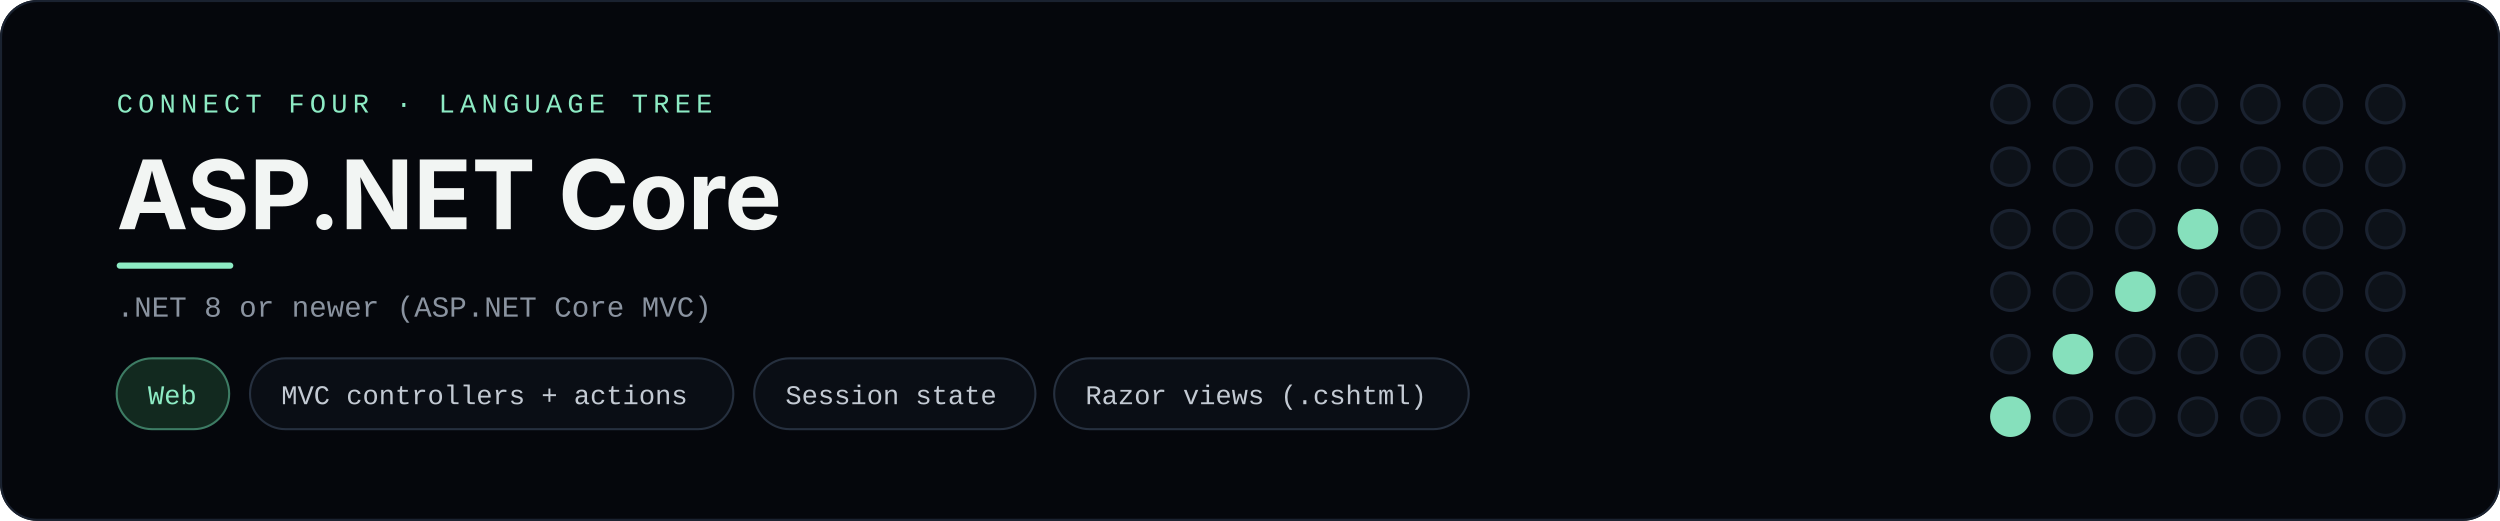
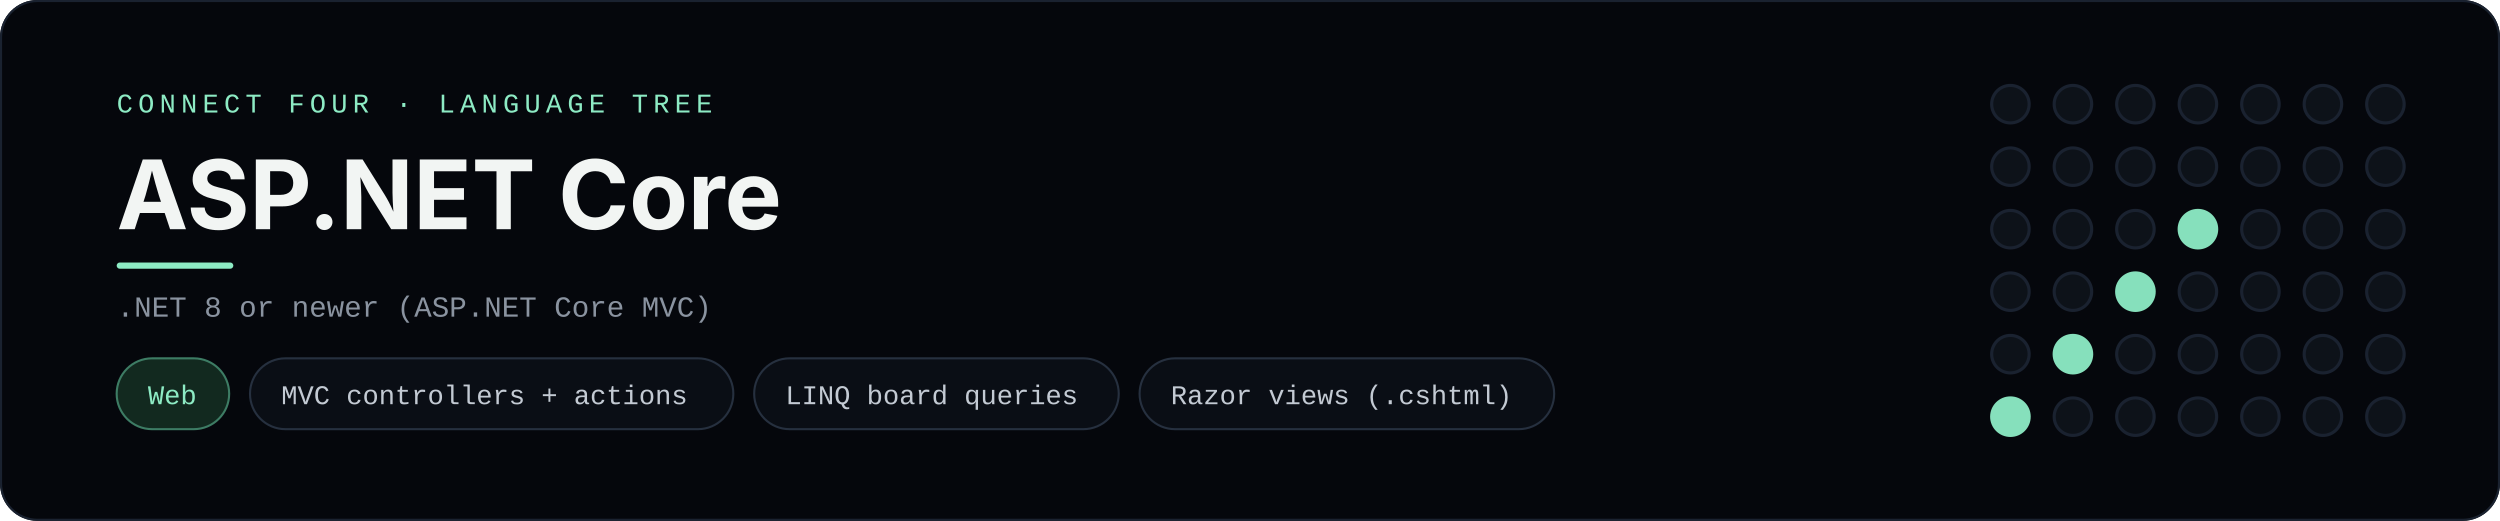
<svg xmlns="http://www.w3.org/2000/svg" width="1200" height="250" viewBox="0 0 1200 250" role="img" aria-label="ASP.NET Core - Connect Four">
  <rect width="1200" height="250" rx="18" fill="#05070c" />
  <rect x="0.5" y="0.5" width="1199" height="249" rx="17.5" fill="none" stroke="#1a2230" stroke-width="1" />
  <circle cx="965" cy="50" r="9" fill="#0d1219" stroke="#1a2230" stroke-width="1.5" opacity="1" />
  <circle cx="995" cy="50" r="9" fill="#0d1219" stroke="#1a2230" stroke-width="1.5" opacity="1" />
  <circle cx="1025" cy="50" r="9" fill="#0d1219" stroke="#1a2230" stroke-width="1.5" opacity="1" />
  <circle cx="1055" cy="50" r="9" fill="#0d1219" stroke="#1a2230" stroke-width="1.5" opacity="1" />
  <circle cx="1085" cy="50" r="9" fill="#0d1219" stroke="#1a2230" stroke-width="1.5" opacity="1" />
  <circle cx="1115" cy="50" r="9" fill="#0d1219" stroke="#1a2230" stroke-width="1.5" opacity="1" />
  <circle cx="1145" cy="50" r="9" fill="#0d1219" stroke="#1a2230" stroke-width="1.5" opacity="1" />
  <circle cx="965" cy="80" r="9" fill="#0d1219" stroke="#1a2230" stroke-width="1.5" opacity="1" />
  <circle cx="995" cy="80" r="9" fill="#0d1219" stroke="#1a2230" stroke-width="1.5" opacity="1" />
  <circle cx="1025" cy="80" r="9" fill="#0d1219" stroke="#1a2230" stroke-width="1.5" opacity="1" />
  <circle cx="1055" cy="80" r="9" fill="#0d1219" stroke="#1a2230" stroke-width="1.5" opacity="1" />
  <circle cx="1085" cy="80" r="9" fill="#0d1219" stroke="#1a2230" stroke-width="1.5" opacity="1" />
  <circle cx="1115" cy="80" r="9" fill="#0d1219" stroke="#1a2230" stroke-width="1.5" opacity="1" />
  <circle cx="1145" cy="80" r="9" fill="#0d1219" stroke="#1a2230" stroke-width="1.5" opacity="1" />
  <circle cx="965" cy="110" r="9" fill="#0d1219" stroke="#1a2230" stroke-width="1.5" opacity="1" />
  <circle cx="995" cy="110" r="9" fill="#0d1219" stroke="#1a2230" stroke-width="1.5" opacity="1" />
  <circle cx="1025" cy="110" r="9" fill="#0d1219" stroke="#1a2230" stroke-width="1.5" opacity="1" />
  <circle cx="1055" cy="110" r="9" fill="#8debc4" stroke="#8debc4" stroke-width="1.5" opacity="0.95" />
  <circle cx="1085" cy="110" r="9" fill="#0d1219" stroke="#1a2230" stroke-width="1.5" opacity="1" />
  <circle cx="1115" cy="110" r="9" fill="#0d1219" stroke="#1a2230" stroke-width="1.5" opacity="1" />
  <circle cx="1145" cy="110" r="9" fill="#0d1219" stroke="#1a2230" stroke-width="1.5" opacity="1" />
  <circle cx="965" cy="140" r="9" fill="#0d1219" stroke="#1a2230" stroke-width="1.5" opacity="1" />
  <circle cx="995" cy="140" r="9" fill="#0d1219" stroke="#1a2230" stroke-width="1.5" opacity="1" />
  <circle cx="1025" cy="140" r="9" fill="#8debc4" stroke="#8debc4" stroke-width="1.5" opacity="0.95" />
  <circle cx="1055" cy="140" r="9" fill="#0d1219" stroke="#1a2230" stroke-width="1.5" opacity="1" />
  <circle cx="1085" cy="140" r="9" fill="#0d1219" stroke="#1a2230" stroke-width="1.5" opacity="1" />
  <circle cx="1115" cy="140" r="9" fill="#0d1219" stroke="#1a2230" stroke-width="1.5" opacity="1" />
  <circle cx="1145" cy="140" r="9" fill="#0d1219" stroke="#1a2230" stroke-width="1.5" opacity="1" />
  <circle cx="965" cy="170" r="9" fill="#0d1219" stroke="#1a2230" stroke-width="1.5" opacity="1" />
  <circle cx="995" cy="170" r="9" fill="#8debc4" stroke="#8debc4" stroke-width="1.5" opacity="0.95" />
  <circle cx="1025" cy="170" r="9" fill="#0d1219" stroke="#1a2230" stroke-width="1.5" opacity="1" />
  <circle cx="1055" cy="170" r="9" fill="#0d1219" stroke="#1a2230" stroke-width="1.5" opacity="1" />
  <circle cx="1085" cy="170" r="9" fill="#0d1219" stroke="#1a2230" stroke-width="1.5" opacity="1" />
  <circle cx="1115" cy="170" r="9" fill="#0d1219" stroke="#1a2230" stroke-width="1.5" opacity="1" />
  <circle cx="1145" cy="170" r="9" fill="#0d1219" stroke="#1a2230" stroke-width="1.5" opacity="1" />
  <circle cx="965" cy="200" r="9" fill="#8debc4" stroke="#8debc4" stroke-width="1.5" opacity="0.95" />
  <circle cx="995" cy="200" r="9" fill="#0d1219" stroke="#1a2230" stroke-width="1.5" opacity="1" />
  <circle cx="1025" cy="200" r="9" fill="#0d1219" stroke="#1a2230" stroke-width="1.5" opacity="1" />
  <circle cx="1055" cy="200" r="9" fill="#0d1219" stroke="#1a2230" stroke-width="1.5" opacity="1" />
  <circle cx="1085" cy="200" r="9" fill="#0d1219" stroke="#1a2230" stroke-width="1.5" opacity="1" />
  <circle cx="1115" cy="200" r="9" fill="#0d1219" stroke="#1a2230" stroke-width="1.5" opacity="1" />
  <circle cx="1145" cy="200" r="9" fill="#0d1219" stroke="#1a2230" stroke-width="1.5" opacity="1" />
  <text x="56" y="54" font-family="'JetBrains Mono', 'SFMono-Regular', Consolas, 'Liberation Mono', monospace" font-size="13" letter-spacing="2.5" fill="#8debc4">CONNECT FOUR · LANGUAGE TREE</text>
  <text x="56" y="110" font-family="Inter, 'Segoe UI', 'Helvetica Neue', Arial, sans-serif" font-size="46" font-weight="700" fill="#f2f5f3">ASP.NET Core</text>
  <rect x="56" y="126" width="56" height="3" rx="1.5" fill="#8debc4" />
  <text x="56" y="152" font-family="'JetBrains Mono', 'SFMono-Regular', Consolas, 'Liberation Mono', monospace" font-size="14" fill="#8a93a0">.NET 8 or newer (ASP.NET Core MVC)</text>
  <rect x="56" y="172" width="54" height="34" rx="17" fill="#12291f" stroke="#3d7c64" stroke-width="1" />
  <text x="71" y="194" font-family="'JetBrains Mono', 'SFMono-Regular', Consolas, 'Liberation Mono', monospace" font-size="13" fill="#8debc4">Web</text>
  <rect x="120" y="172" width="232" height="34" rx="17" fill="#0a0e15" stroke="#26303f" stroke-width="1" />
  <text x="135" y="194" font-family="'JetBrains Mono', 'SFMono-Regular', Consolas, 'Liberation Mono', monospace" font-size="13" fill="#c3cad3">MVC controllers + actions</text>
-   <rect x="362" y="172" width="135" height="34" rx="17" fill="#0a0e15" stroke="#26303f" stroke-width="1" />
-   <text x="377" y="194" font-family="'JetBrains Mono', 'SFMono-Regular', Consolas, 'Liberation Mono', monospace" font-size="13" fill="#c3cad3">Session state</text>
-   <rect x="506" y="172" width="199" height="34" rx="17" fill="#0a0e15" stroke="#26303f" stroke-width="1" />
-   <text x="521" y="194" font-family="'JetBrains Mono', 'SFMono-Regular', Consolas, 'Liberation Mono', monospace" font-size="13" fill="#c3cad3">Razor views (.cshtml)</text>
+   <rect x="362" y="172" width="175" height="34" rx="17" fill="#0a0e15" stroke="#26303f" stroke-width="1" />
+   <text x="377" y="194" font-family="'JetBrains Mono', 'SFMono-Regular', Consolas, 'Liberation Mono', monospace" font-size="13" fill="#c3cad3">LINQ board queries</text>
+   <rect x="547" y="172" width="199" height="34" rx="17" fill="#0a0e15" stroke="#26303f" stroke-width="1" />
+   <text x="562" y="194" font-family="'JetBrains Mono', 'SFMono-Regular', Consolas, 'Liberation Mono', monospace" font-size="13" fill="#c3cad3">Razor views (.cshtml)</text>
</svg>
